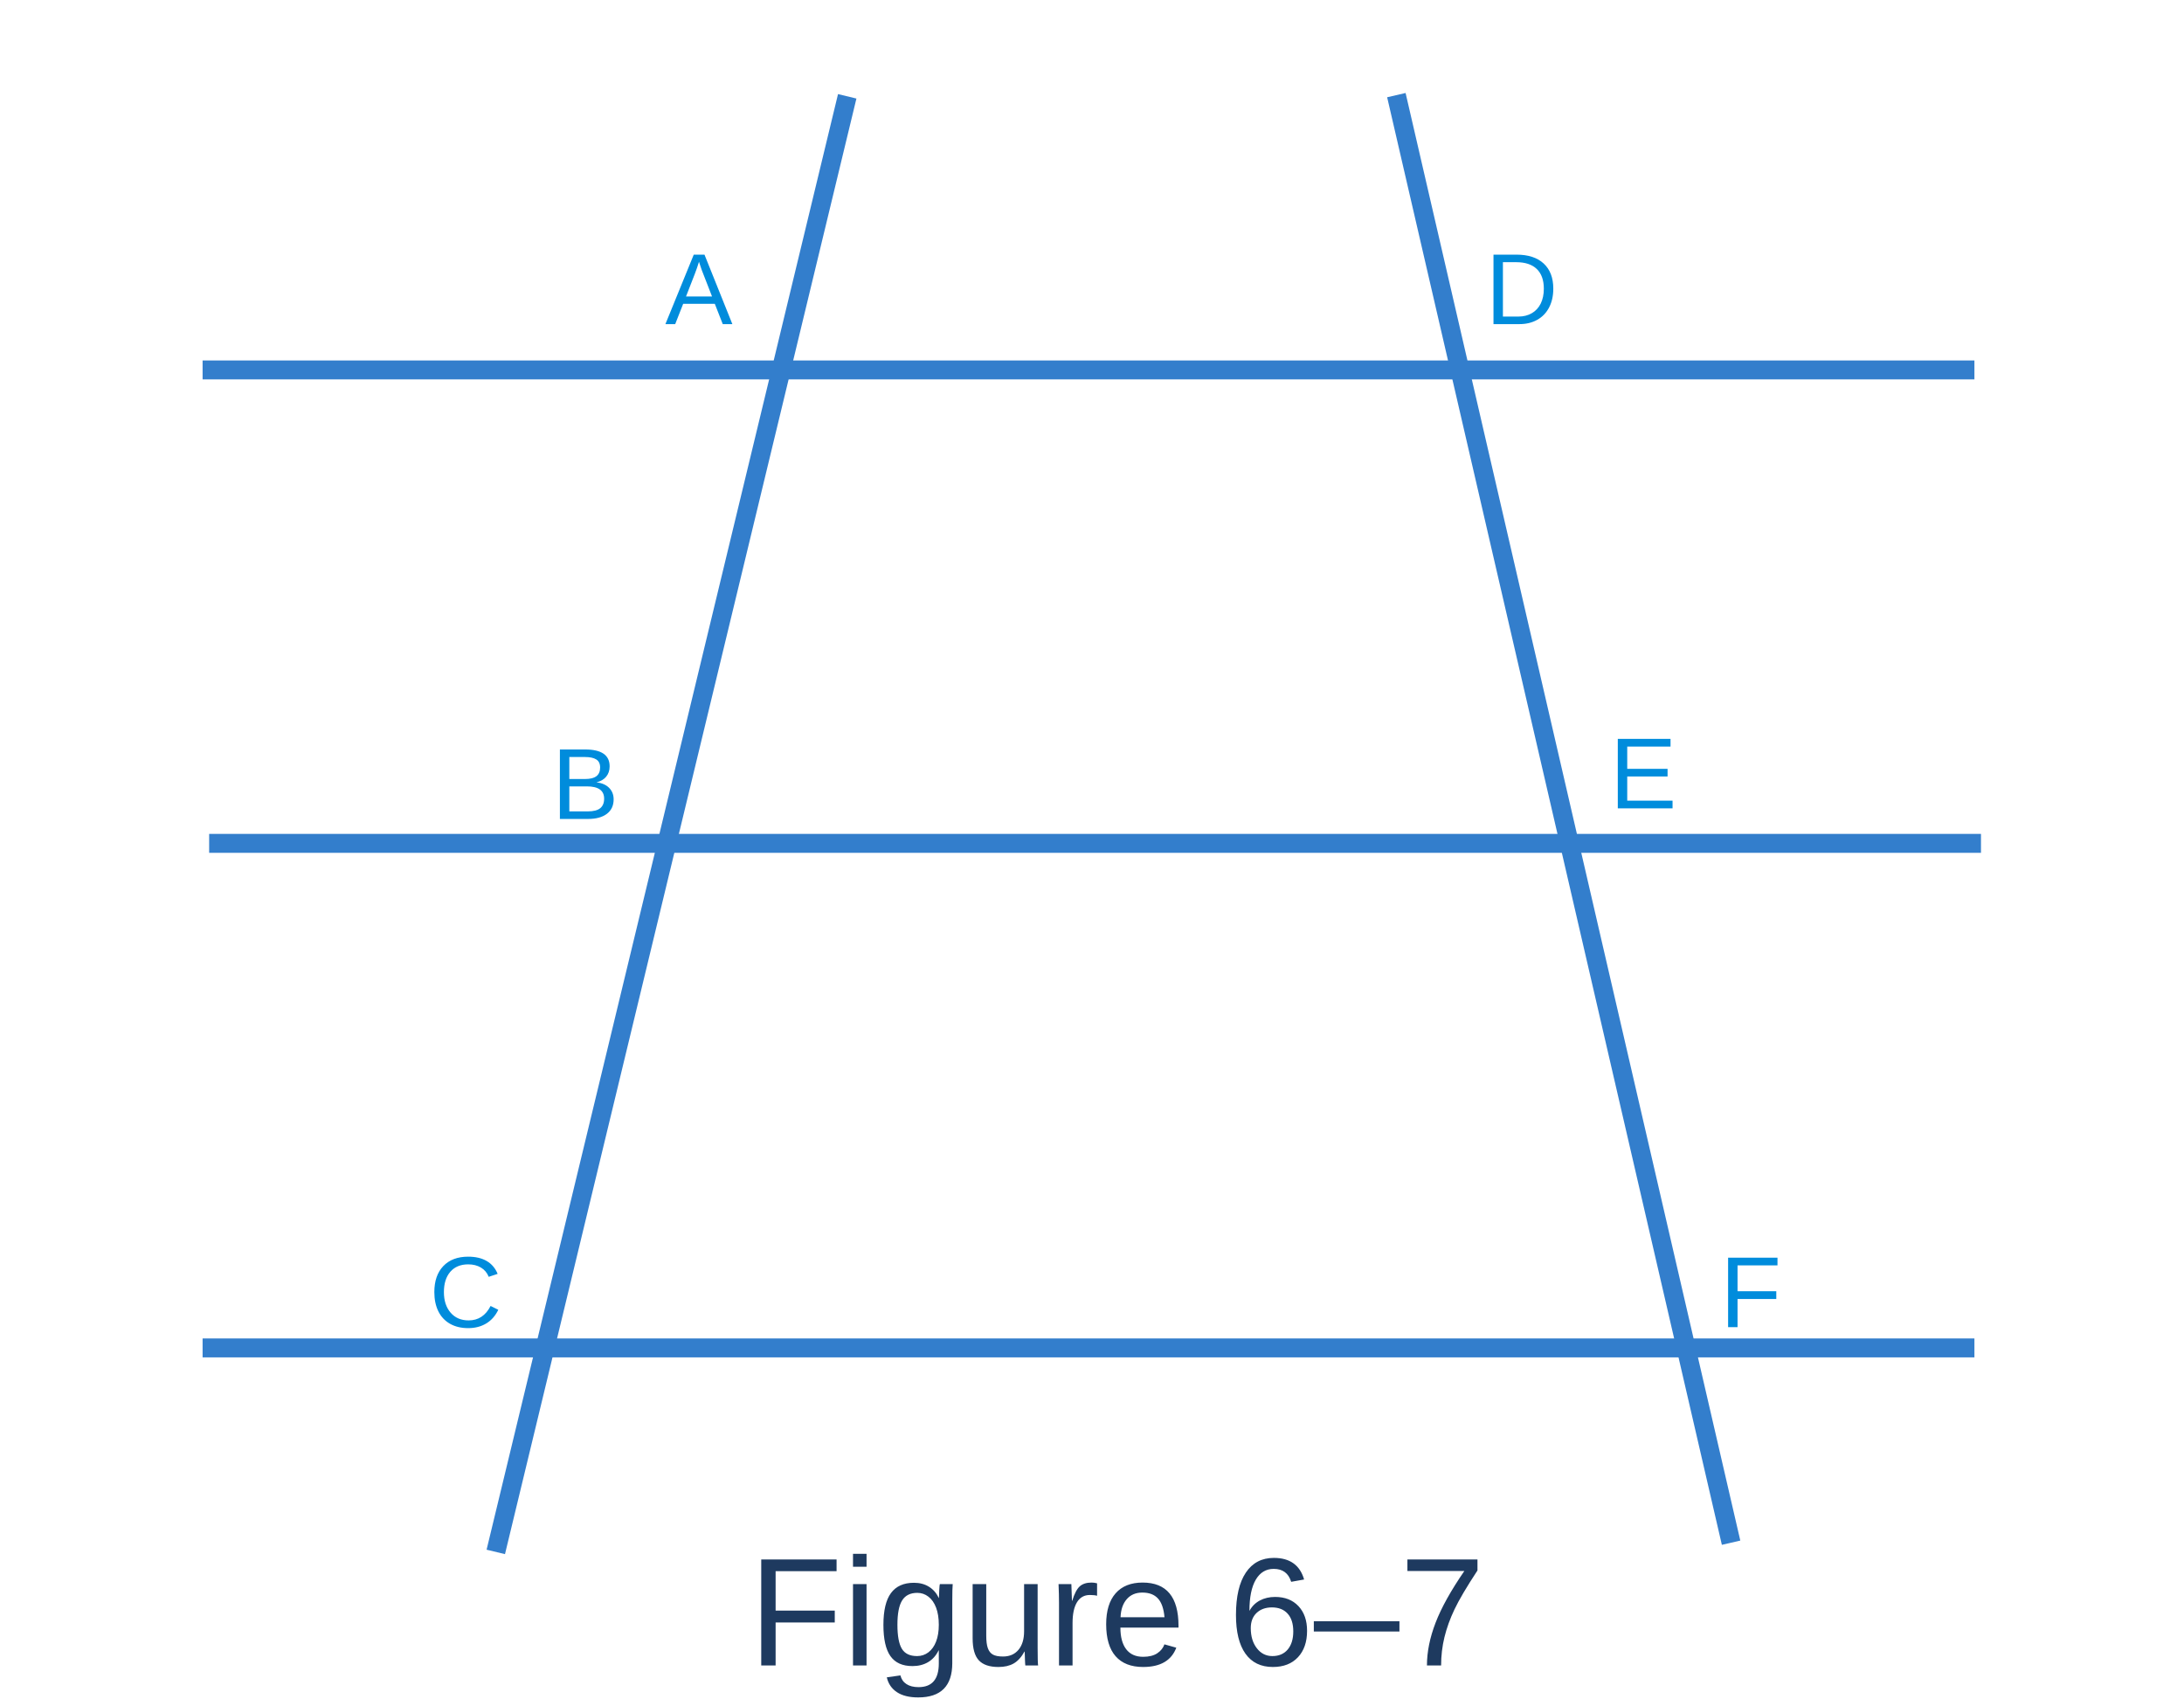
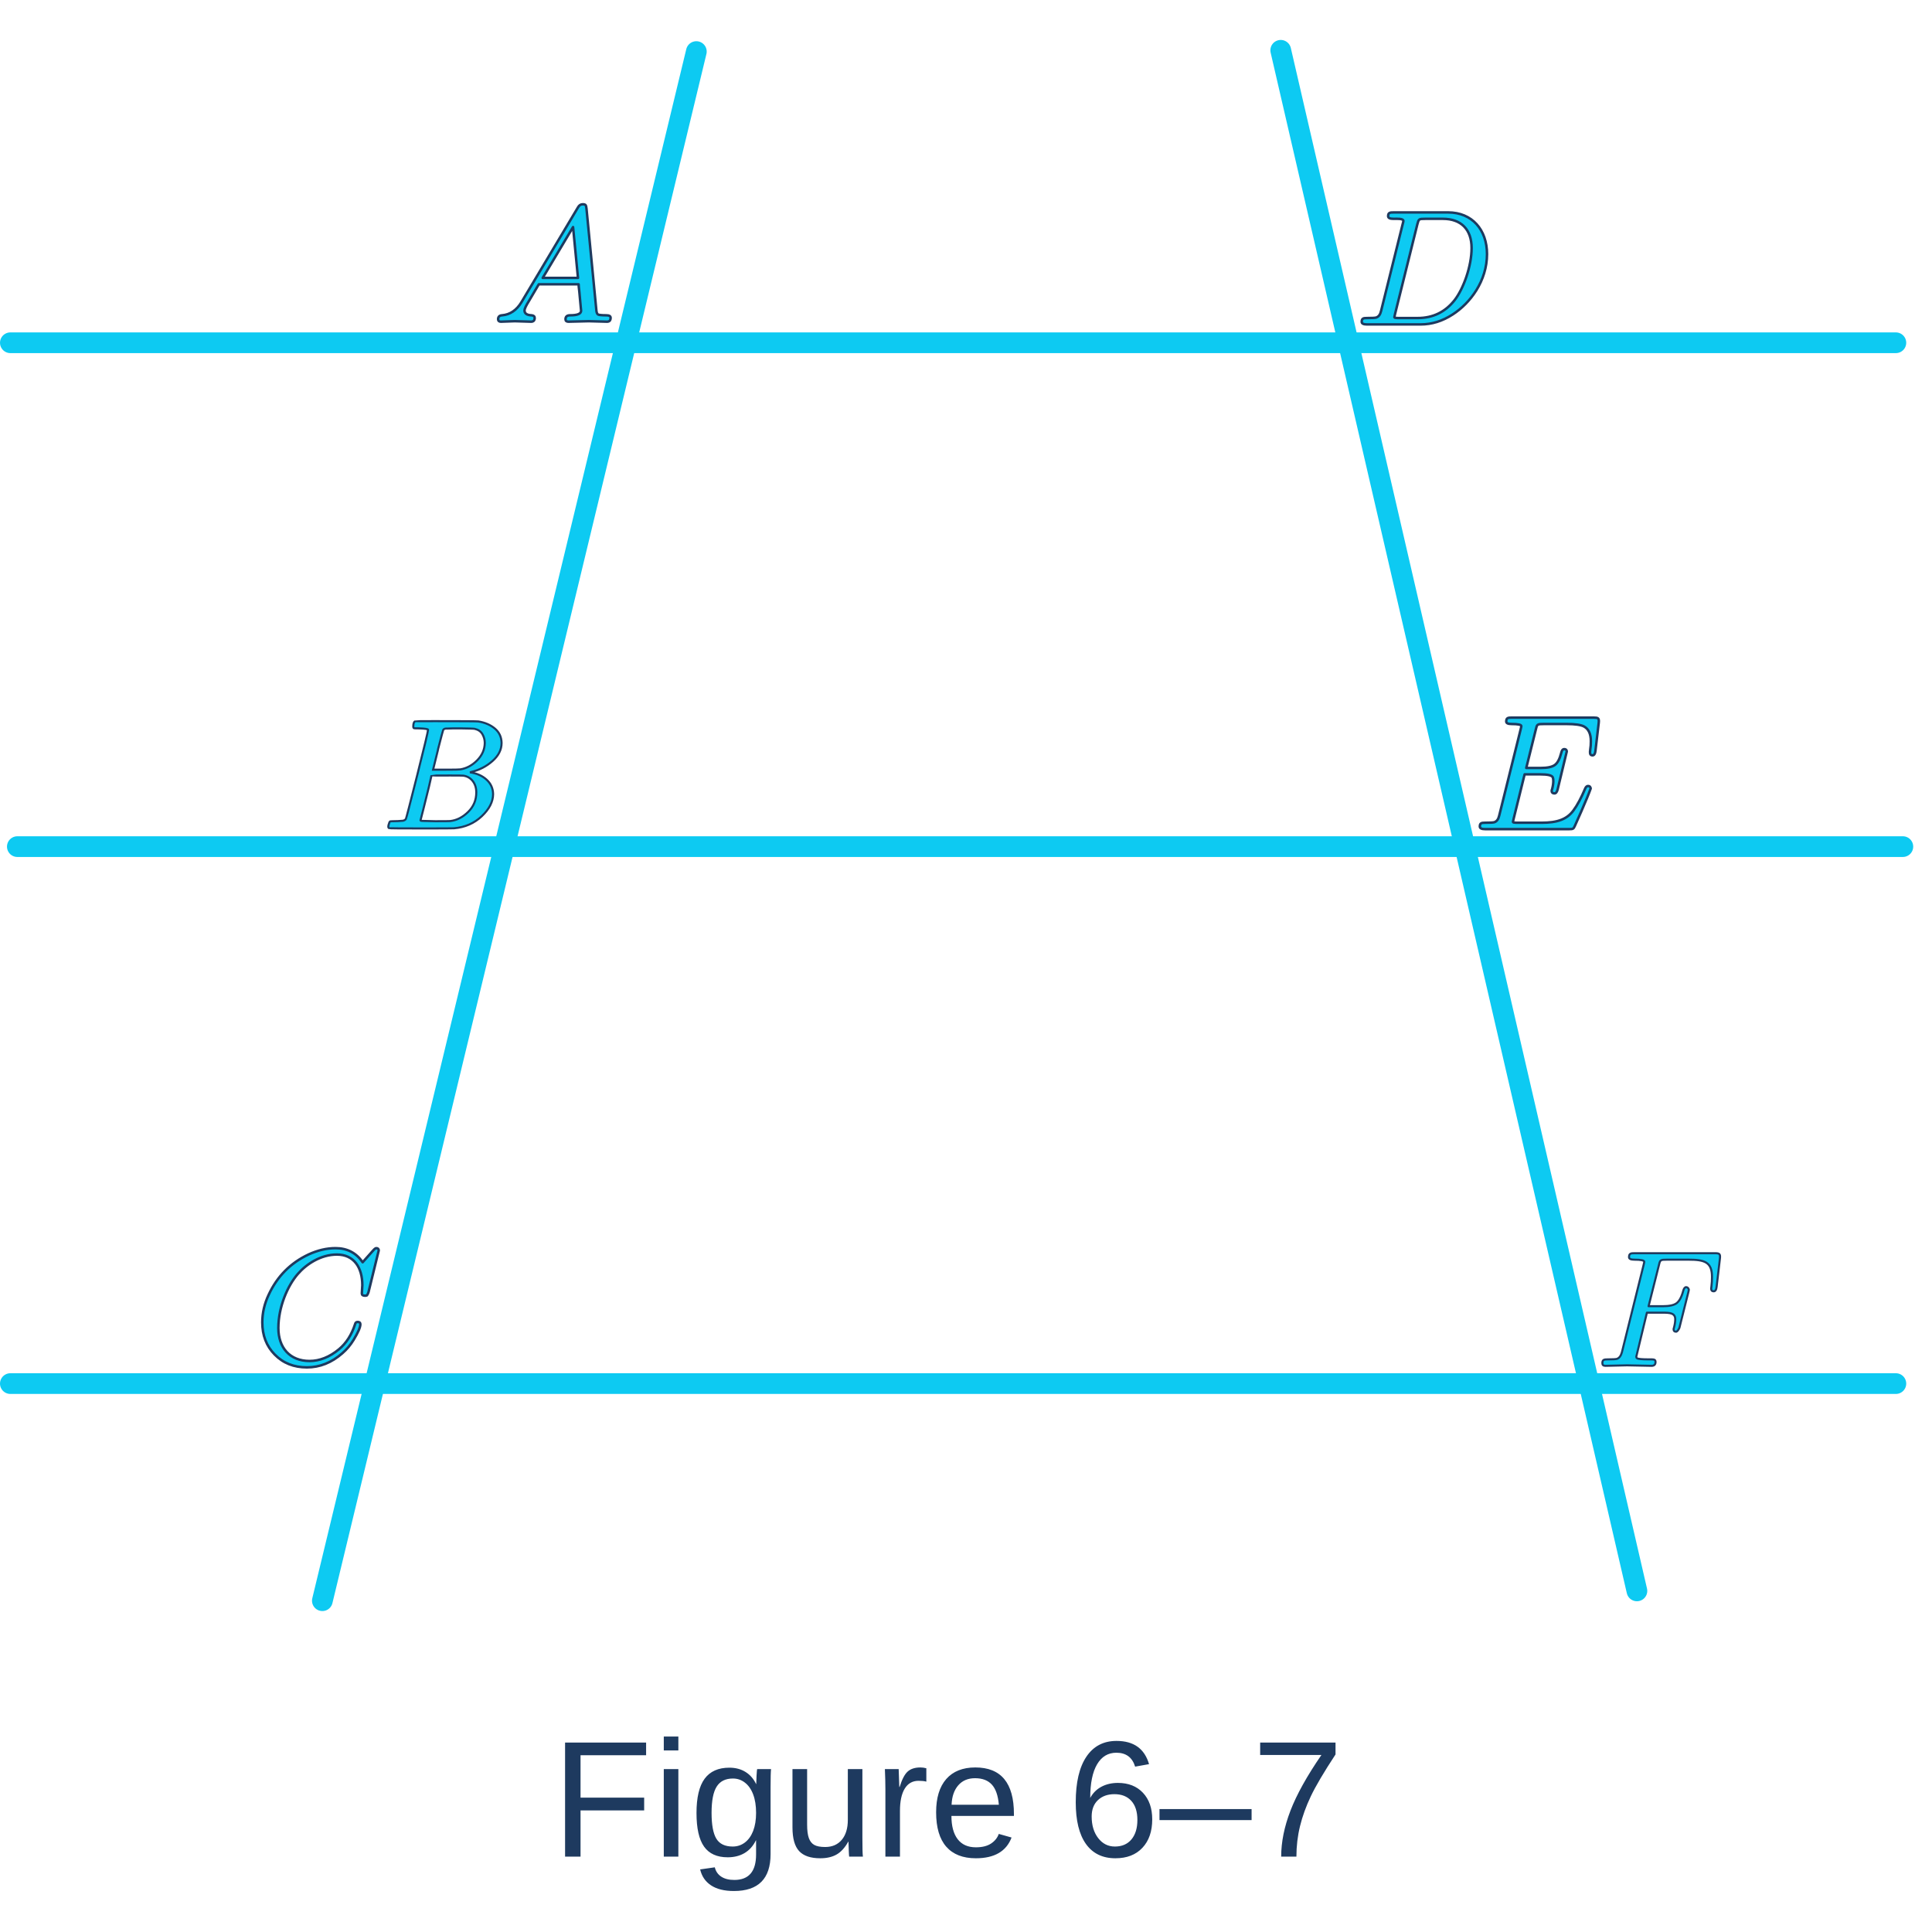
- <svg xmlns="http://www.w3.org/2000/svg" width="216" height="168" viewBox="0 0 852 735" version="1.1" xml:space="preserve" style="fill-rule:evenodd;clip-rule:evenodd;stroke-miterlimit:10;">
-   <path d="M41.162,160.077l766.653,0" style="fill:none;fill-rule:nonzero;stroke:#337ecc;stroke-width:8.19px;" />
-   <path d="M41.162,583.283l766.653,-0" style="fill:none;fill-rule:nonzero;stroke:#337ecc;stroke-width:8.19px;" />
-   <path d="M44.002,364.949l766.652,0" style="fill:none;fill-rule:nonzero;stroke:#337ecc;stroke-width:8.19px;" />
-   <path d="M557.698,41.162l144.827,626.412" style="fill:none;fill-rule:nonzero;stroke:#337ecc;stroke-width:8.19px;" />
-   <path d="M320.086,41.681l-152.063,629.88" style="fill:none;fill-rule:nonzero;stroke:#337ecc;stroke-width:8.19px;" />
+ <svg xmlns="http://www.w3.org/2000/svg" width="216" height="218" viewBox="0 0 770 745" version="1.1" xml:space="preserve" style="fill-rule:evenodd;clip-rule:evenodd;stroke-linejoin:round;stroke-miterlimit:2;">
+   <g transform="matrix(66.6667,0,0,66.6667,540.547,730.749)">
+     </g>
+   <text x="221.829px" y="730.749px" style="font-family:'ArialMT', 'Arial', sans-serif;font-size:66.667px;fill:#1e3a5f;">Figure 6–7</text>
  <g>
-     <text x="241.338px" y="140.253px" style="font-family:'ArialMT', 'Arial', sans-serif;font-size:43.689px;fill:#008cdc;">A</text>
+     <path id="MJX-51-NCM-I-1D434" d="M207.087,113.136c1.188,-0 5.278,0.198 6.531,0.198c0.989,-0 1.451,-0.528 1.451,-1.518c0,-0.593 -0.396,-0.989 -1.253,-1.055c-1.913,-0.066 -2.837,-0.726 -2.837,-1.979c0,-0.594 0.594,-1.913 1.847,-3.892c1.781,-2.968 3.035,-5.145 3.892,-6.597l16.03,0c-0,0.462 0.066,1.386 0.264,2.837c0.462,4.815 0.725,7.454 0.725,7.784c0,1.253 -1.451,1.847 -4.419,1.847c-1.254,-0 -1.847,0.528 -1.847,1.583c-0,0.66 0.396,0.99 1.187,0.99c1.583,-0 6.597,-0.198 8.18,-0.198c1.319,-0 6.003,0.198 7.322,0.198c0.989,-0 1.451,-0.528 1.451,-1.584c0,-0.659 -0.593,-0.989 -1.781,-0.989c-1.847,-0 -2.968,-0.132 -3.298,-0.33c-0.33,-0.198 -0.594,-0.791 -0.66,-1.781l-3.958,-40.767c-0.198,-1.253 -0.132,-1.781 -1.517,-1.781c-0.791,0 -1.451,0.396 -1.913,1.254l-22.692,38.062c-1.979,3.298 -4.618,5.079 -7.85,5.343c-1.055,0.066 -1.583,0.594 -1.583,1.583c-0,0.66 0.396,0.99 1.121,0.99c1.056,-0 4.552,-0.198 5.607,-0.198m23.418,-37.865l1.979,20.45l-14.183,-0l12.204,-20.45Z" style="fill:#0dcaf2;fill-rule:nonzero;stroke:#1e3a5f;stroke-width:1px;" />
  </g>
  <g>
-     <text x="192.188px" y="354.382px" style="font-family:'ArialMT', 'Arial', sans-serif;font-size:43.689px;fill:#008cdc;">B</text>
+     <path id="MJX-51-NCM-I-1D436" d="M111.968,518.121c-0,-8.444 3.694,-17.02 7.85,-21.769c3.364,-3.892 9.169,-7.784 15.699,-7.784c6.861,-0 10.225,5.211 10.225,12.336c0,0.593 -0.198,2.704 -0.198,3.298c0,0.593 0.396,0.923 1.254,0.923c0.329,0 0.593,-0.066 0.791,-0.132c0.33,-0.461 0.528,-0.923 0.66,-1.385l4.09,-16.689c-0,-0.594 -0.33,-0.924 -0.99,-0.924c-0.264,0 -0.66,0.264 -1.187,0.858l-4.288,4.815c-2.573,-3.76 -6.201,-5.673 -10.884,-5.673c-3.628,0 -7.191,0.858 -10.819,2.507c-7.322,3.43 -12.665,8.839 -16.095,16.228c-1.715,3.628 -2.573,7.322 -2.573,11.082c0,5.277 1.649,9.565 5.013,12.995c3.365,3.43 7.652,5.145 12.93,5.145c5.211,0 9.961,-1.913 14.248,-5.673c1.781,-1.517 3.299,-3.364 4.552,-5.409c1.781,-2.968 2.704,-5.013 2.704,-6.267c0,-0.593 -0.329,-0.923 -1.055,-0.923c-0.594,-0 -0.923,0.264 -1.055,0.857c-1.386,4.288 -3.563,7.718 -6.531,10.159c-3.76,3.1 -7.718,4.684 -11.808,4.684c-7.916,-0 -12.533,-5.344 -12.533,-13.259Z" style="fill:#0dcaf2;fill-rule:nonzero;stroke:#1e3a5f;stroke-width:1px;" />
  </g>
  <g>
-     <text x="139.216px" y="574.299px" style="font-family:'ArialMT', 'Arial', sans-serif;font-size:43.689px;fill:#008cdc;">C</text>
+     <path id="MJX-51-NCM-I-1D437" d="M582.505,69.379l-21.9,-0c-1.518,-0 -2.243,0.066 -2.243,1.517c-0,0.726 0.725,1.056 2.177,1.056c1.319,-0 3.957,-0.198 3.957,0.857c0,0.132 -0.065,0.528 -0.263,1.188l-8.708,35.027c-0.33,1.452 -0.989,2.309 -1.979,2.639c-0.462,0.132 -1.649,0.198 -3.694,0.198c-1.451,-0 -2.111,0.132 -2.111,1.517c0,0.726 0.726,1.055 2.111,1.055l21.571,0c4.486,0 8.773,-1.319 12.929,-4.023c7.058,-4.552 13.787,-13.457 13.787,-24.276c-0,-9.763 -6.003,-16.755 -15.634,-16.755m9.433,14.314c0,7.455 -3.364,16.492 -6.794,20.912c-3.76,4.815 -8.708,7.256 -14.909,7.256l-7.322,-0c-0.725,-0 -1.187,-0 -1.451,-0.066c-0.396,-0 -0.594,-0.132 -0.594,-0.33c0,-0.132 0.132,-0.594 0.33,-1.451l8.906,-35.82c0.593,-2.176 0.527,-2.242 3.298,-2.242l6.992,-0c7.388,-0 11.544,4.353 11.544,11.741Z" style="fill:#0dcaf2;fill-rule:nonzero;stroke:#1e3a5f;stroke-width:1px;" />
  </g>
  <g>
-     <text x="596.144px" y="140.253px" style="font-family:'ArialMT', 'Arial', sans-serif;font-size:43.689px;fill:#008cdc;">D</text>
+     <path id="MJX-51-NCM-I-1D438" d="M605.872,274.173c0,0.66 0.726,0.99 2.111,0.99c2.639,-0 3.958,0.264 3.958,0.857c0,0.198 -0.132,0.66 -0.33,1.517l-8.575,34.5c-0.33,1.452 -0.99,2.309 -1.979,2.639c-0.462,0.132 -1.649,0.198 -3.694,0.198c-1.451,-0 -2.111,0.132 -2.111,1.517c-0,0.726 0.726,1.056 2.111,1.056l33.84,-0c1.583,-0 1.715,-0.132 2.243,-1.254l2.639,-5.937c1.781,-4.089 3.034,-7.124 3.76,-9.169c-0.132,-0.594 -0.33,-0.989 -1.056,-0.989c-0.462,-0 -0.857,0.33 -1.121,0.923c-1.649,3.892 -3.233,6.861 -4.816,8.972c-2.638,3.562 -6.53,4.881 -12.731,4.881l-9.565,-0c-0.66,-0 -1.121,-0 -1.385,-0.066c-0.396,0 -0.594,-0.132 -0.594,-0.33c-0,-0.132 0.132,-0.594 0.33,-1.451l4.354,-17.613l6.266,0c3.101,0 4.75,0.396 5.08,1.253c0.132,0.33 0.197,0.792 0.197,1.452c0,0.857 -0.131,1.913 -0.461,3.166c-0.132,0.33 -0.198,0.594 -0.198,0.792c-0,0.659 0.396,0.989 1.121,0.989c0.594,0 0.99,-0.528 1.254,-1.517l3.694,-15.304c-0,-0.66 -0.33,-0.99 -1.056,-0.99c-0.527,0 -0.923,0.462 -1.121,1.386c-0.66,2.572 -1.517,4.221 -2.639,5.013c-1.121,0.792 -2.968,1.187 -5.673,1.187l-5.805,0l3.826,-15.37c0.528,-2.242 0.528,-2.308 3.298,-2.308l9.17,-0c3.364,-0 5.673,0.329 6.926,0.989c1.847,0.99 2.771,2.969 2.771,5.937c-0,1.121 -0.066,2.309 -0.264,3.43c-0,0.132 -0,0.33 -0.066,0.594l-0,0.594c-0,0.725 0.33,1.055 0.989,1.055c0.66,0 1.056,-0.594 1.188,-1.847l1.319,-11.28c0.198,-1.847 -0.264,-2.045 -2.045,-2.045l-32.917,0c-1.517,0 -2.243,0.066 -2.243,1.583Z" style="fill:#0dcaf2;fill-rule:nonzero;stroke:#1e3a5f;stroke-width:1px;" />
  </g>
  <g>
-     <text x="649.935px" y="349.795px" style="font-family:'ArialMT', 'Arial', sans-serif;font-size:43.689px;fill:#008cdc;">E</text>
+     <path d="M168.58,276.915c-1.137,-0 -1.811,-0.022 -2.022,-0.064c-0.211,-0.042 -0.316,-0.274 -0.316,-0.695c-0,-1.137 0.232,-1.832 0.695,-2.085c0.042,-0.042 2.781,-0.063 8.215,-0.063c10.912,-0 16.662,0.042 17.252,0.126c2.654,0.421 4.866,1.369 6.635,2.844c1.77,1.474 2.676,3.412 2.718,5.814c-0,2.696 -1.222,5.118 -3.666,7.267c-2.443,2.148 -5.245,3.602 -8.404,4.36l-0.632,0.19c2.696,0.379 4.908,1.348 6.635,2.907c1.727,1.558 2.612,3.496 2.654,5.813c0,3.076 -1.516,6.046 -4.55,8.911c-3.033,2.864 -6.761,4.486 -11.185,4.866c-0.295,0.042 -4.739,0.063 -13.334,0.063c-8.426,-0 -12.702,-0.042 -12.828,-0.127c-0.169,-0.126 -0.253,-0.295 -0.253,-0.505c0,-0.295 0.042,-0.59 0.127,-0.885c0.21,-0.8 0.421,-1.243 0.632,-1.327c0.168,-0.042 0.484,-0.063 0.947,-0.063l0.38,-0c1.137,-0 2.401,-0.063 3.791,-0.19c0.59,-0.126 0.99,-0.379 1.201,-0.758c0.126,-0.169 1.643,-6.025 4.55,-17.568c2.907,-11.543 4.36,-17.631 4.36,-18.263c0,-0.295 -1.201,-0.484 -3.602,-0.568Zm26.415,5.877c-0,-1.264 -0.316,-2.444 -0.948,-3.539c-0.632,-1.096 -1.664,-1.812 -3.096,-2.149c-0.295,-0.084 -2.233,-0.147 -5.814,-0.189l-2.654,-0c-0.927,-0 -1.664,0.021 -2.212,0.063l-0.822,-0c-0.632,0.042 -1.032,0.252 -1.2,0.632c-0.085,0.168 -0.759,2.696 -2.022,7.583c-0,0.126 -0.022,0.253 -0.064,0.379l-1.959,7.962l5.119,0c3.412,0 5.371,-0.042 5.877,-0.126c2.528,-0.421 4.782,-1.643 6.762,-3.665c1.98,-2.022 2.991,-4.339 3.033,-6.951Zm-3.412,19.905c-0,-1.853 -0.485,-3.391 -1.454,-4.613c-0.969,-1.221 -2.233,-1.938 -3.792,-2.148c-0.252,-0.042 -2.001,-0.063 -5.245,-0.063c-4.971,-0 -7.477,0.021 -7.52,0.063c0,0.084 -0.358,1.622 -1.074,4.613c-0.716,2.991 -1.453,5.961 -2.212,8.91l-1.137,4.424c-0,0.168 0.253,0.252 0.758,0.252c0.506,0 2.212,0.043 5.119,0.127c3.749,-0 5.772,-0.021 6.066,-0.063c2.612,-0.295 5.014,-1.517 7.204,-3.666c2.191,-2.148 3.287,-4.76 3.287,-7.836Z" style="fill:#0dcaf2;fill-rule:nonzero;stroke:#1e3a5f;stroke-width:0.83px;stroke-linejoin:miter;stroke-miterlimit:4;" />
  </g>
+   <path d="M4.167,121.806l758.428,-0" style="fill:none;fill-rule:nonzero;stroke:#0dcaf2;stroke-width:8.33px;stroke-linecap:round;stroke-miterlimit:1.5;" />
+   <path d="M4.167,540.472l758.428,-0" style="fill:none;fill-rule:nonzero;stroke:#0dcaf2;stroke-width:8.33px;stroke-linecap:round;stroke-miterlimit:1.5;" />
+   <path d="M6.976,324.48l758.427,-0" style="fill:none;fill-rule:nonzero;stroke:#0dcaf2;stroke-width:8.33px;stroke-linecap:round;stroke-miterlimit:1.5;" />
+   <path d="M515.161,4.167l143.273,619.691" style="fill:none;fill-rule:nonzero;stroke:#0dcaf2;stroke-width:8.33px;stroke-linecap:round;stroke-miterlimit:1.5;" />
+   <path d="M280.098,4.68l-150.431,623.122" style="fill:none;fill-rule:nonzero;stroke:#0dcaf2;stroke-width:8.33px;stroke-linecap:round;stroke-miterlimit:1.5;" />
  <g>
-     <text x="697.665px" y="574.299px" style="font-family:'ArialMT', 'Arial', sans-serif;font-size:43.689px;fill:#008cdc;">F</text>
+     <g>
+       <path id="MJX-163-NCM-I-1D439" d="M655.262,489.626c0,0.666 0.733,0.999 2.132,0.999c2.664,0 3.997,0.267 3.997,0.866c-0,0.2 -0.134,0.667 -0.333,1.533l-8.66,34.839c-0.4,1.466 -1.066,2.332 -1.999,2.665c-0.466,0.133 -1.665,0.2 -3.73,0.2c-1.466,-0 -2.132,0.133 -2.132,1.532c0,0.733 0.4,1.066 1.266,1.066l8.66,-0.2l9.859,0.2c1.066,-0 1.599,-0.533 1.599,-1.533c-0,-1.132 -0.733,-1.065 -2.465,-1.065c-2.931,-0 -4.597,-0.134 -4.996,-0.467c-0.2,-0.066 -0.267,-0.333 -0.267,-0.666l4.264,-17.653l6.195,0c3.064,0 5.196,0.133 5.196,2.665c-0,0.866 -0.134,1.932 -0.467,3.197c-0.066,0.2 -0.133,0.467 -0.199,0.733c-0,0.733 0.333,1.066 1.065,1.066c0.333,-0.067 0.8,-0.533 1.266,-1.532l3.597,-14.322c0.134,-0.533 0.2,-0.933 0.2,-1.133c-0.2,-0.599 -0.599,-0.932 -1.066,-0.932c-0.533,-0 -0.932,0.532 -1.199,1.532c-0.666,2.531 -1.599,4.13 -2.664,4.929c-1.066,0.8 -2.931,1.199 -5.596,1.199l-5.662,0l4.13,-16.387c0.533,-2.265 0.533,-2.332 3.331,-2.332l8.66,0c6.461,0 9.392,1 9.392,6.928c0,1.333 -0.066,2.532 -0.2,3.531c-0.066,0.733 -0.133,1.132 -0.133,1.199c0,0.733 0.333,1.066 0.999,1.066c0.667,-0 1.066,-0.6 1.199,-1.865l1.333,-11.391c0.2,-1.866 -0.267,-2.066 -2.065,-2.066l-32.242,0c-1.532,0 -2.265,0.067 -2.265,1.599Z" style="fill:#0dcaf2;fill-rule:nonzero;stroke:#1e3a5f;stroke-width:0.83px;" />
+     </g>
  </g>
-   <g transform="matrix(66.6667,0,0,66.6667,596.133,720.7)">
-     </g>
-   <text x="277.415px" y="720.7px" style="font-family:'ArialMT', 'Arial', sans-serif;font-size:66.667px;fill:#1e3a5f;">Figure 6–7</text>
</svg>
